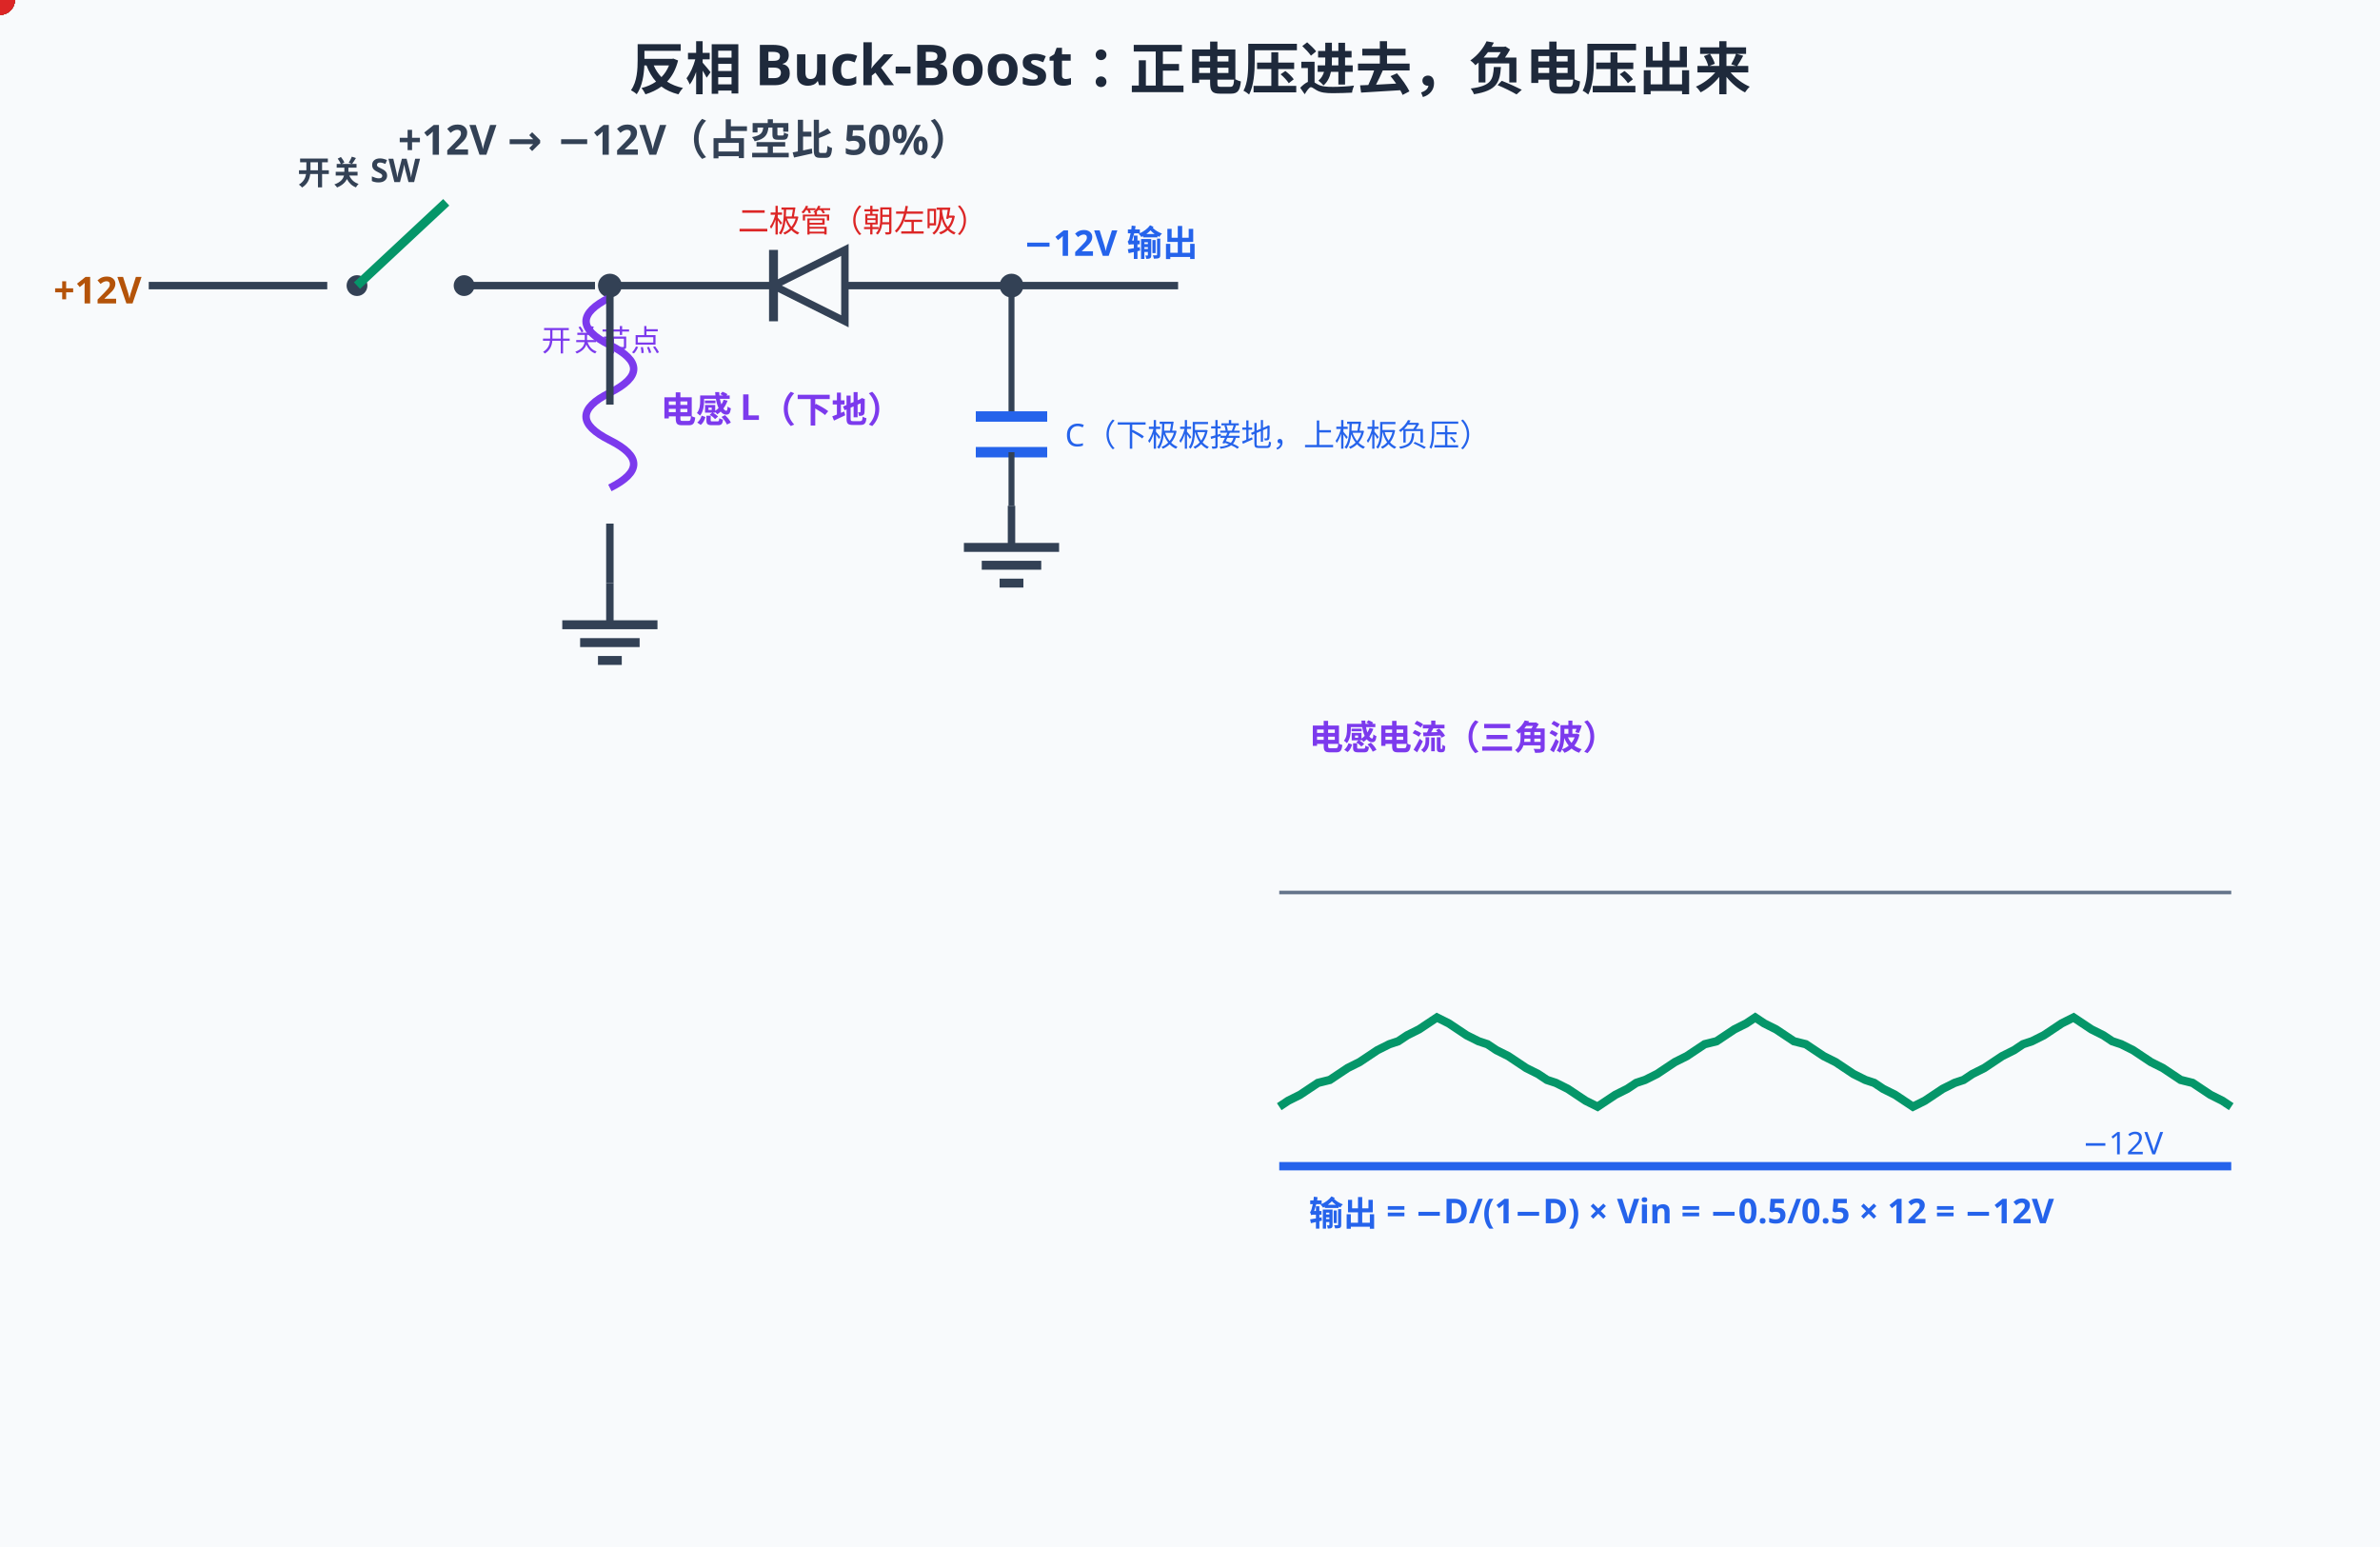
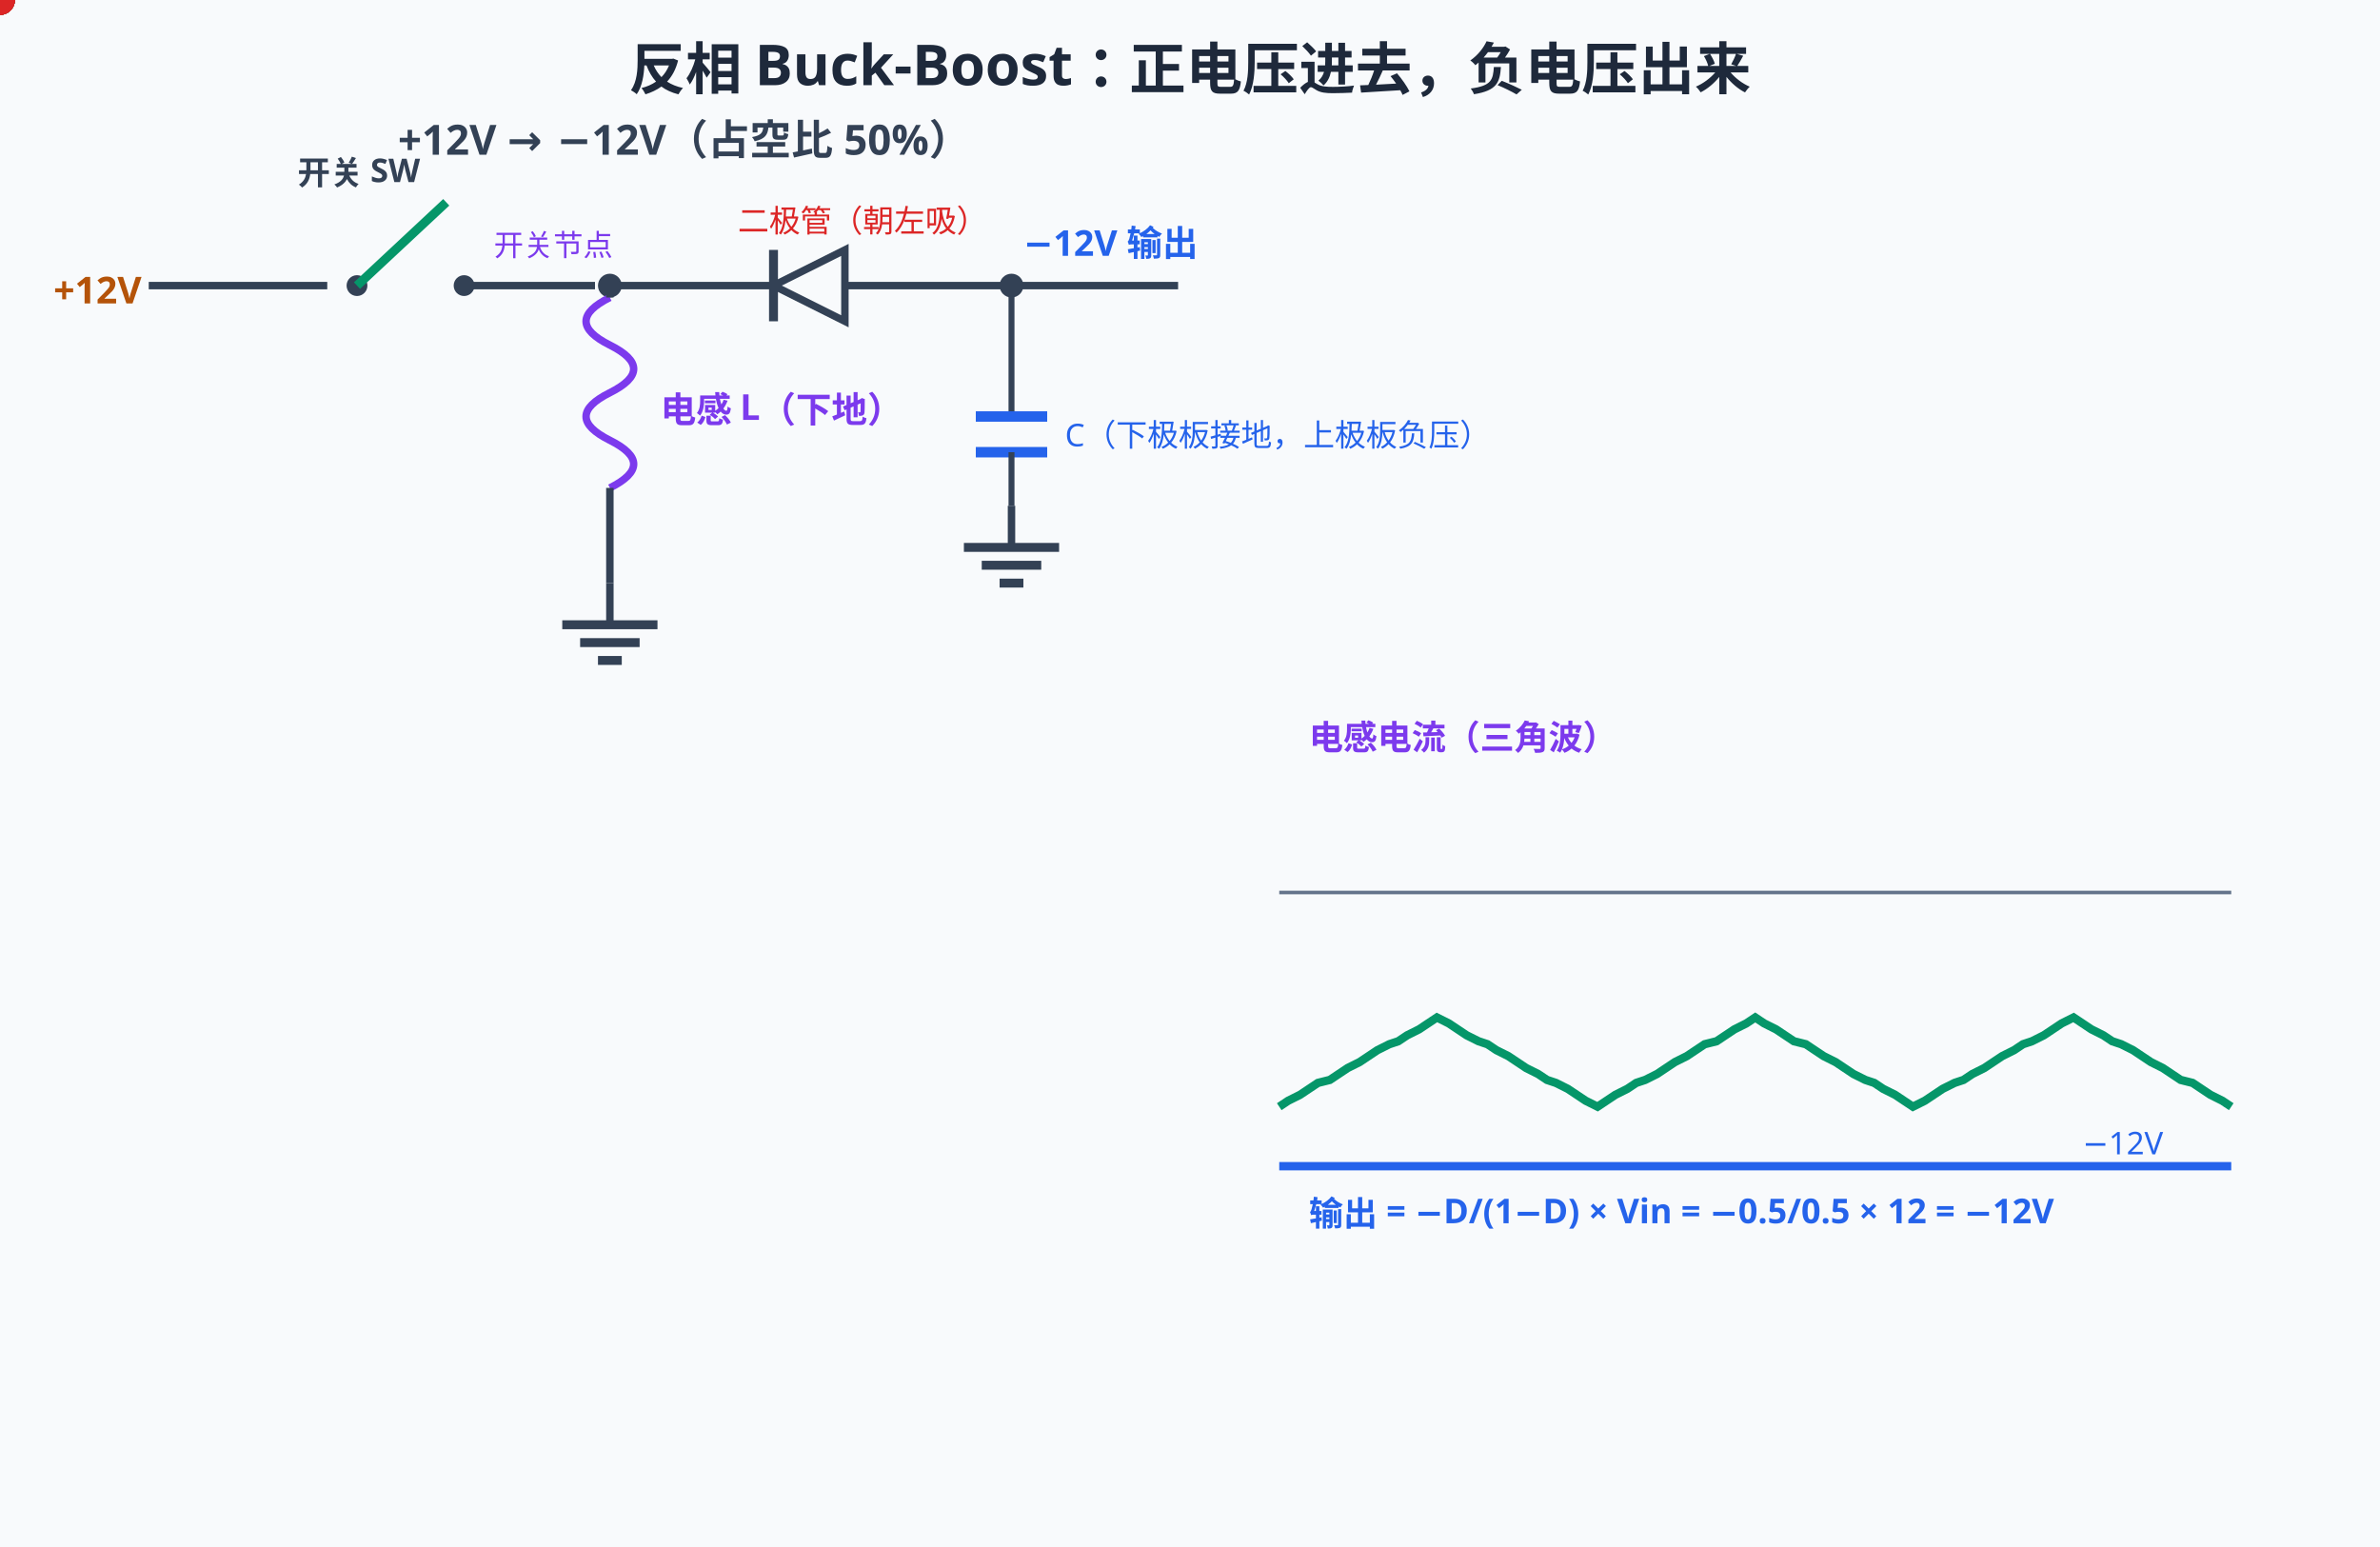
<svg xmlns="http://www.w3.org/2000/svg" width="800" height="520" viewBox="0 0 800 520">
  <rect width="800" height="520" fill="#f8fafc" />
  <style>
text{font-family:"Segoe UI","Microsoft YaHei",sans-serif;}
@media (prefers-color-scheme: dark){
rect[fill="#f8fafc"]{fill:#0f172a}
[fill="#1e293b"]{fill:#f1f5f9}[stroke="#1e293b"]{stroke:#f1f5f9}
[fill="#334155"]{fill:#e2e8f0}[stroke="#334155"]{stroke:#e2e8f0}
[fill="#475569"]{fill:#cbd5e1}[stroke="#475569"]{stroke:#cbd5e1}
[fill="#64748b"]{fill:#94a3b8}[stroke="#64748b"]{stroke:#94a3b8}
[fill="#dbeafe"]{fill:#1e3a8a}[fill="#eff6ff"]{fill:#172554}
[fill="#1d4ed8"]{fill:#60a5fa}[fill="#2563eb"]{fill:#60a5fa}[fill="#3b82f6"]{fill:#60a5fa}
[fill="#ecfdf5"]{fill:#022c22}[fill="#059669"]{fill:#34d399}[fill="#065f46"]{fill:#6ee7b7}[fill="#10b981"]{fill:#34d399}
[fill="#fffbeb"]{fill:#451a03}[fill="#b45309"]{fill:#fcd34d}[fill="#92400e"]{fill:#fcd34d}[fill="#f59e0b"]{fill:#fbbf24}
[fill="#fef2f2"]{fill:#450a0a}[fill="#dc2626"]{fill:#f87171}[fill="#991b1b"]{fill:#fca5a5}
[fill="#cbd5e1"]{fill:#334155}[stroke="#cbd5e1"]{stroke:#475569}
[fill="#ffffff"]{fill:#0f172a}[fill="#94a3b8"]{fill:#64748b}[stroke="#94a3b8"]{stroke:#64748b}
[fill="#7c3aed"]{fill:#a78bfa}[stroke="#7c3aed"]{stroke:#a78bfa}
}
</style>
  <text x="400" y="30" text-anchor="middle" font-size="19" font-weight="bold" fill="#1e293b">反相 Buck-Boost：正电压进去，负电压出来</text>
  <text x="230" y="52" text-anchor="middle" font-size="14" font-weight="bold" fill="#334155">+12V → −12V（占空比 50%）</text>
  <text x="18" y="102" font-size="12.5" font-weight="bold" fill="#b45309">+12V</text>
  <line x1="50" y1="96" x2="110" y2="96" stroke="#334155" stroke-width="2.5" />
  <circle cx="120" cy="96" r="3.5" fill="#334155" />
  <line x1="120" y1="96" x2="150" y2="68" stroke="#059669" stroke-width="3">
    <animate attributeName="opacity" values="1;1;0;0" keyTimes="0;0.4;0.46;1" dur="6s" repeatCount="indefinite" />
  </line>
  <circle cx="156" cy="96" r="3.5" fill="#334155" />
  <text x="100" y="62" font-size="11" font-weight="bold" fill="#334155">开关 SW</text>
  <line x1="156" y1="96" x2="200" y2="96" stroke="#334155" stroke-width="2.5" />
  <circle cx="205" cy="96" r="4" fill="#334155" />
-   <text x="182" y="118" font-size="10" fill="#7c3aed">开关节点</text>
+   <text x="166" y="86" font-size="10" fill="#7c3aed">开关节点</text>
  <path d="M205,100 q-16,8 0,16 q16,8 0,16 q-16,8 0,16 q16,8 0,16" fill="none" stroke="#7c3aed" stroke-width="2.5" />
  <text x="222" y="142" font-size="12" font-weight="bold" fill="#7c3aed">电感 L（下地）</text>
-   <line x1="205" y1="96" x2="205" y2="136" stroke="#334155" stroke-width="2.5" />
-   <line x1="205" y1="176" x2="205" y2="196" stroke="#334155" stroke-width="2.5" />
+   <line x1="205" y1="96" x2="205" y2="100" stroke="#334155" stroke-width="2.5" />
+   <line x1="205" y1="164" x2="205" y2="196" stroke="#334155" stroke-width="2.5" />
  <line x1="205" y1="196" x2="205" y2="210" stroke="#334155" stroke-width="2.5" />
  <line x1="189" y1="210" x2="221" y2="210" stroke="#334155" stroke-width="3" />
  <line x1="195" y1="216" x2="215" y2="216" stroke="#334155" stroke-width="3" />
  <line x1="201" y1="222" x2="209" y2="222" stroke="#334155" stroke-width="3" />
  <line x1="205" y1="96" x2="260" y2="96" stroke="#334155" stroke-width="2.5" />
  <polygon points="260,96 284,84 284,108" fill="none" stroke="#334155" stroke-width="2.5" />
  <line x1="260" y1="84" x2="260" y2="108" stroke="#334155" stroke-width="3" />
  <text x="248" y="78" font-size="10.5" fill="#dc2626">二极管（朝左吸）</text>
  <line x1="284" y1="96" x2="340" y2="96" stroke="#334155" stroke-width="2.5" />
  <circle cx="340" cy="96" r="4" fill="#334155" />
  <line x1="340" y1="96" x2="396" y2="96" stroke="#334155" stroke-width="2.5" />
  <text x="344" y="86" font-size="12" font-weight="bold" fill="#2563eb">−12V 输出</text>
  <line x1="340" y1="96" x2="340" y2="140" stroke="#334155" stroke-width="2" />
  <line x1="328" y1="140" x2="352" y2="140" stroke="#2563eb" stroke-width="3.5" />
  <line x1="328" y1="152" x2="352" y2="152" stroke="#2563eb" stroke-width="3.5" />
  <line x1="340" y1="152" x2="340" y2="170" stroke="#334155" stroke-width="2" />
  <line x1="340" y1="170" x2="340" y2="184" stroke="#334155" stroke-width="2.5" />
  <line x1="324" y1="184" x2="356" y2="184" stroke="#334155" stroke-width="3" />
  <line x1="330" y1="190" x2="350" y2="190" stroke="#334155" stroke-width="3" />
  <line x1="336" y1="196" x2="344" y2="196" stroke="#334155" stroke-width="3" />
  <text x="358" y="150" font-size="10.5" fill="#2563eb">C（下极板接地，上极板负压）</text>
  <text x="60" y="250" font-size="11" fill="#059669" opacity="0">闭合：电感从 +12V 储能
<animate attributeName="opacity" values="0;1;1;0;0" keyTimes="0;0.06;0.4;0.46;1" dur="6s" repeatCount="indefinite" />
  </text>
  <text x="60" y="274" font-size="11" fill="#dc2626" opacity="0">断开：电感经二极管把输出往下拽成负
<animate attributeName="opacity" values="0;0;1;1;0;0" keyTimes="0;0.52;0.56;0.9;0.96;1" dur="6s" repeatCount="indefinite" />
  </text>
  <g>
    <animate attributeName="opacity" values="1;1;0;0" keyTimes="0;0.4;0.46;1" dur="6s" repeatCount="indefinite" />
    <circle r="5" fill="#059669">
      <animateMotion dur="2.0s" begin="-0.50s" repeatCount="indefinite" path="M54,92 H150 M160,92 H201 M205,100 V132" />
    </circle>
    <circle r="5" fill="#059669">
      <animateMotion dur="2.0s" begin="-0.10s" repeatCount="indefinite" path="M54,92 H150 M160,92 H201 M205,100 V132" />
    </circle>
    <circle r="5" fill="#059669">
      <animateMotion dur="2.0s" begin="0.30s" repeatCount="indefinite" path="M54,92 H150 M160,92 H201 M205,100 V132" />
    </circle>
    <circle r="5" fill="#059669">
      <animateMotion dur="2.0s" begin="0.70s" repeatCount="indefinite" path="M54,92 H150 M160,92 H201 M205,100 V132" />
    </circle>
    <circle r="5" fill="#059669">
      <animateMotion dur="2.0s" begin="1.10s" repeatCount="indefinite" path="M54,92 H150 M160,92 H201 M205,100 V132" />
    </circle>
  </g>
  <g>
    <animate attributeName="opacity" values="0;0;1;1;0;0" keyTimes="0;0.5;0.56;0.9;0.96;1" dur="6s" repeatCount="indefinite" />
    <circle r="5" fill="#dc2626">
      <animateMotion dur="2.0s" begin="-0.50s" repeatCount="indefinite" path="M205,176 V140 M205,92 H256 M288,92 H336 M340,100 V136" />
    </circle>
    <circle r="5" fill="#dc2626">
      <animateMotion dur="2.0s" begin="-0.10s" repeatCount="indefinite" path="M205,176 V140 M205,92 H256 M288,92 H336 M340,100 V136" />
    </circle>
    <circle r="5" fill="#dc2626">
      <animateMotion dur="2.0s" begin="0.30s" repeatCount="indefinite" path="M205,176 V140 M205,92 H256 M288,92 H336 M340,100 V136" />
    </circle>
    <circle r="5" fill="#dc2626">
      <animateMotion dur="2.0s" begin="0.70s" repeatCount="indefinite" path="M205,176 V140 M205,92 H256 M288,92 H336 M340,100 V136" />
    </circle>
    <circle r="5" fill="#dc2626">
      <animateMotion dur="2.0s" begin="1.10s" repeatCount="indefinite" path="M205,176 V140 M205,92 H256 M288,92 H336 M340,100 V136" />
    </circle>
  </g>
  <text x="440" y="252" font-size="11.5" font-weight="bold" fill="#7c3aed">电感电流（三角波）</text>
  <path d="M430,372 L433,370 L437,368 L440,366 L443,364 L447,363 L450,361 L453,359 L457,357 L460,355 L463,353 L467,351 L470,350 L473,348 L477,346 L480,344 L483,342 L487,344 L490,346 L493,348 L497,350 L500,351 L503,353 L507,355 L510,357 L513,359 L517,361 L520,363 L523,364 L527,366 L530,368 L533,370 L537,372 L540,370 L543,368 L547,366 L550,364 L553,363 L557,361 L560,359 L563,357 L567,355 L570,353 L573,351 L577,350 L580,348 L583,346 L587,344 L590,342 L593,344 L597,346 L600,348 L603,350 L607,351 L610,353 L613,355 L617,357 L620,359 L623,361 L627,363 L630,364 L633,366 L637,368 L640,370 L643,372 L647,370 L650,368 L653,366 L657,364 L660,363 L663,361 L667,359 L670,357 L673,355 L677,353 L680,351 L683,350 L687,348 L690,346 L693,344 L697,342 L700,344 L703,346 L707,348 L710,350 L713,351 L717,353 L720,355 L723,357 L727,359 L730,361 L733,363 L737,364 L740,366 L743,368 L747,370 L750,372" fill="none" stroke="#059669" stroke-width="2.8" />
  <line x1="430" y1="392" x2="750" y2="392" stroke="#2563eb" stroke-width="2.8" />
  <line x1="430" y1="300" x2="750" y2="300" stroke="#64748b" stroke-width="1.2" />
  <text x="700" y="388" font-size="10.5" fill="#2563eb">−12V</text>
  <text x="440" y="412" font-size="11.5" font-weight="bold" fill="#2563eb">输出 = −D/(1−D) × Vin = −0.5/0.5 × 12 = −12V</text>
  <text x="400" y="460" text-anchor="middle" font-size="14.5" font-weight="bold" fill="#059669" opacity="0">① 开关闭合：+12V 全加在电感上（下端接地），电流斜坡上升——与 Boost 同款储能<animate attributeName="opacity" values="0;1;1;0;0" keyTimes="0;0.03;0.2;0.26;1" dur="6s" repeatCount="indefinite" />
  </text>
  <text x="400" y="460" text-anchor="middle" font-size="14.5" font-weight="bold" fill="#dc2626" opacity="0">② 开关断开：电感不许电流突变，把开关节点拽向负压——二极管接通，能量倒向负输出<animate attributeName="opacity" values="0;0;1;1;0;0" keyTimes="0;0.28;0.33;0.5;0.56;1" dur="6s" repeatCount="indefinite" />
  </text>
  <text x="400" y="460" text-anchor="middle" font-size="14.5" font-weight="bold" fill="#7c3aed" opacity="0">③ Vout=−D/(1−D)·Vin：D=0.5 时 −Vin；D&gt;0.5 幅值超过输入——升降压还能反相<animate attributeName="opacity" values="0;0;1;1" keyTimes="0;0.58;0.64;1" dur="6s" repeatCount="indefinite" />
  </text>
  <g opacity="0">
    <animate attributeName="opacity" values="0;0;1;1" keyTimes="0;0.7;0.75;1" dur="6s" repeatCount="indefinite" />
    <rect x="50" y="470" width="700" height="34" rx="8" fill="#ecfdf5" stroke="#059669" stroke-width="1.5" />
    <text x="400" y="492" text-anchor="middle" font-size="13.5" font-weight="bold" fill="#059669">Buck/Boost/Buck-Boost 一个妈：开关、电感、二极管的三种摆法——运放负电源、RS-232 电平都这么生</text>
  </g>
</svg>
